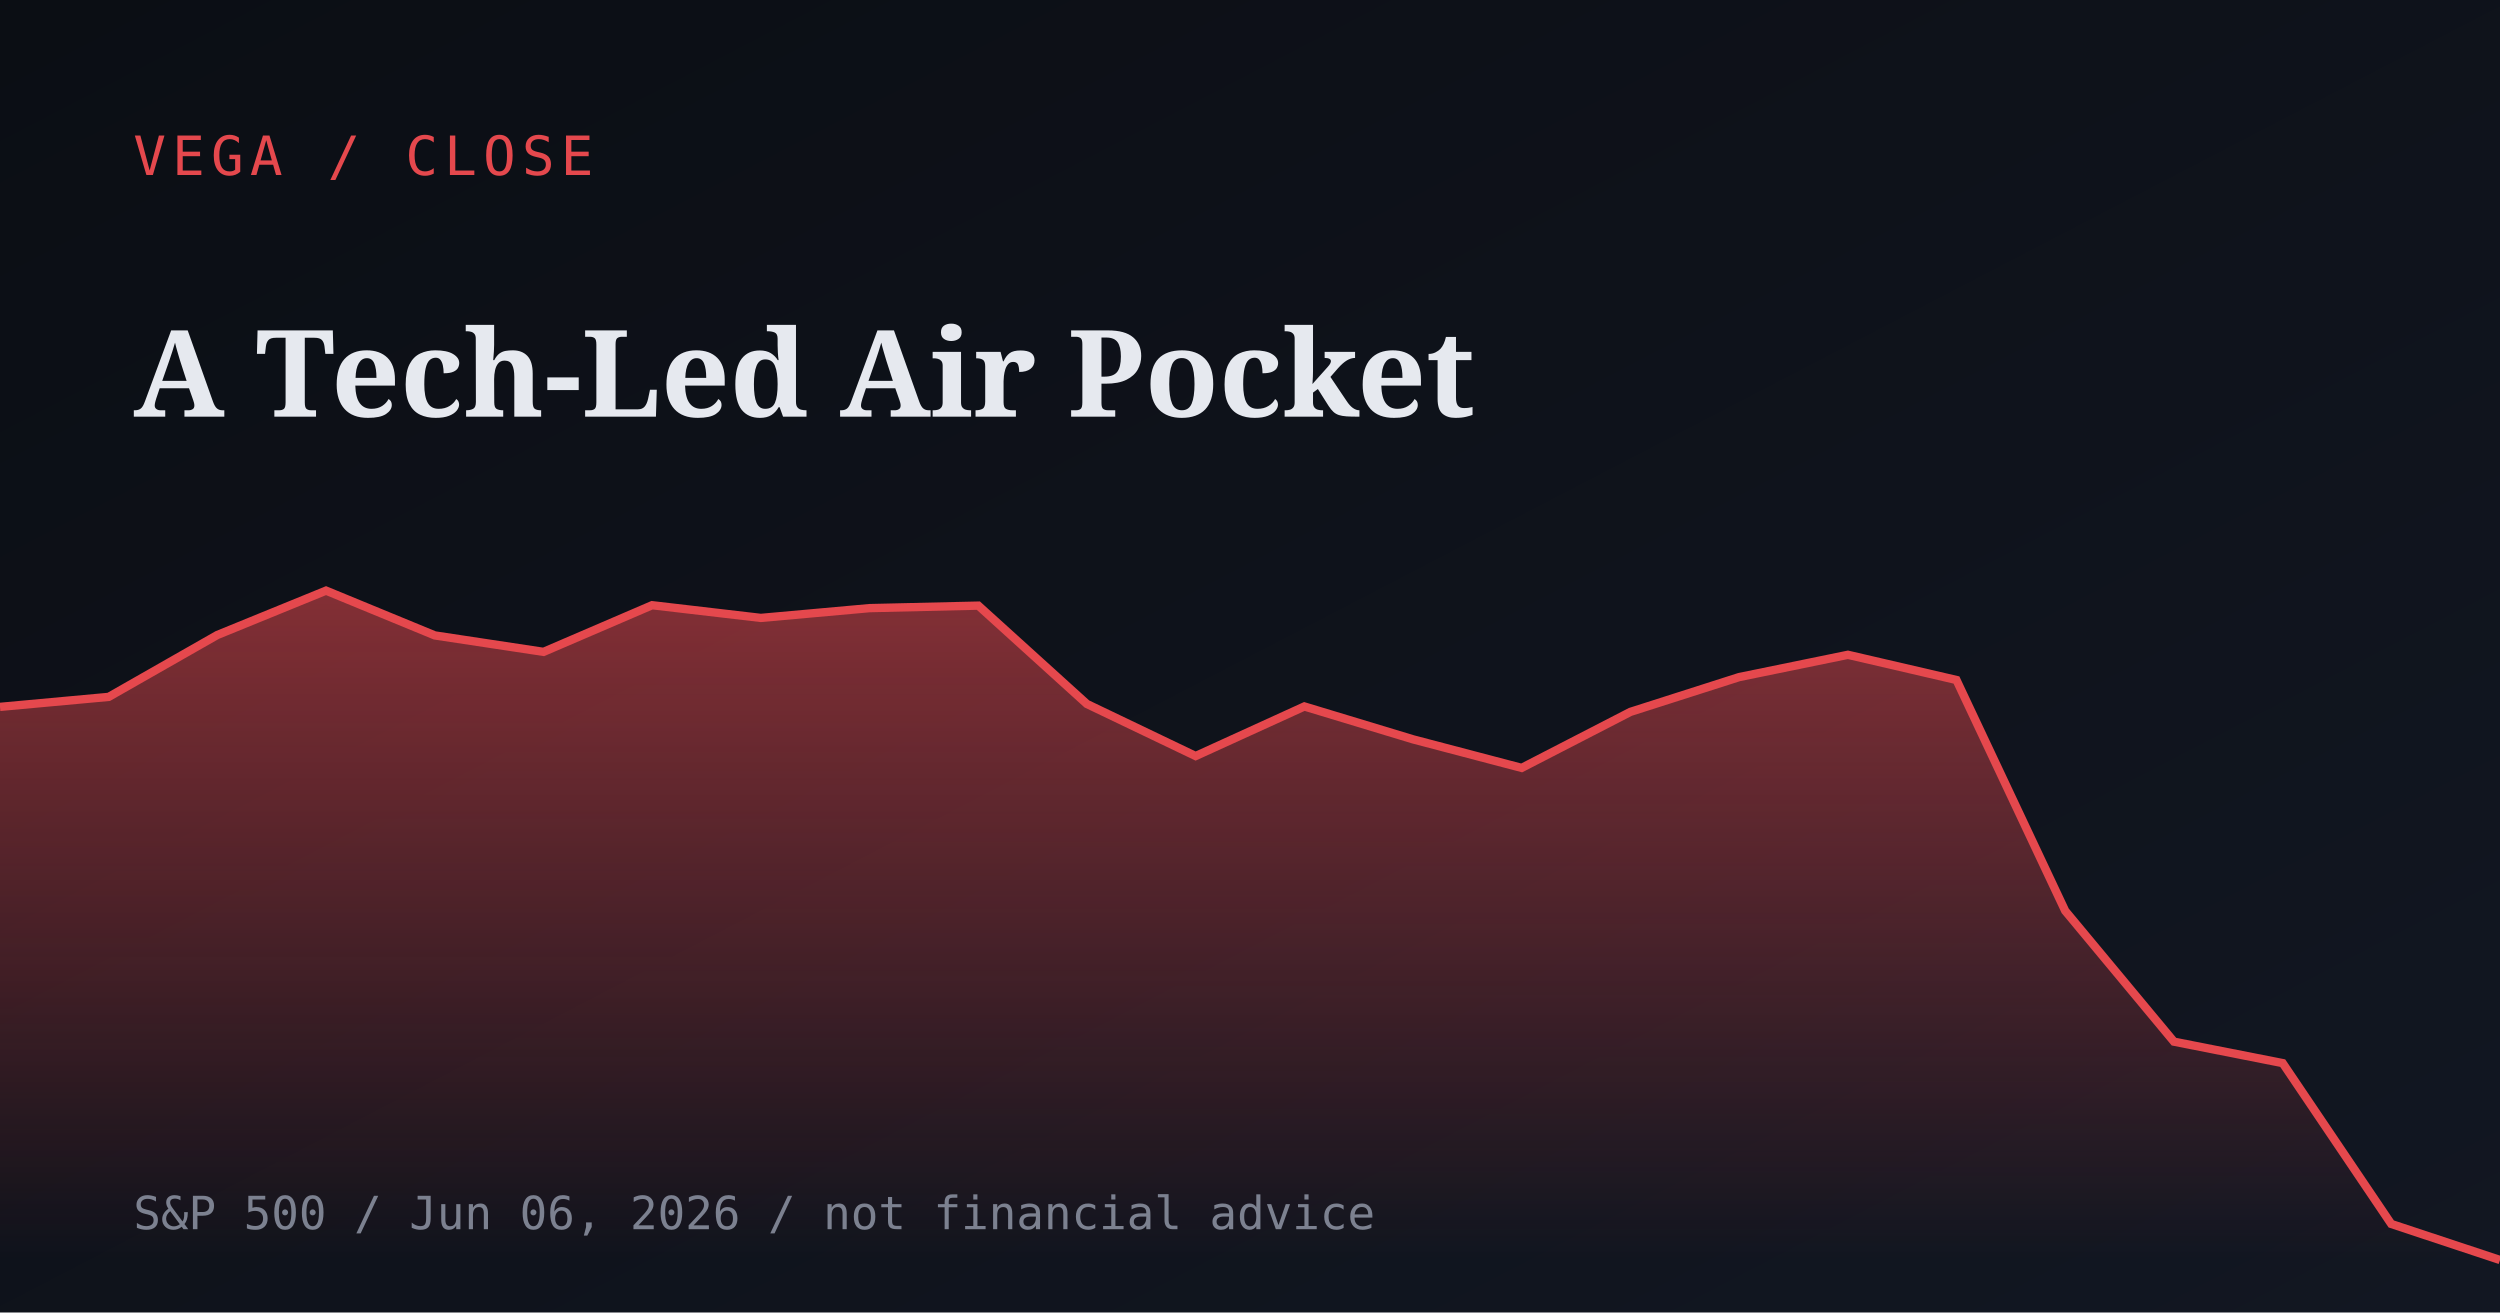
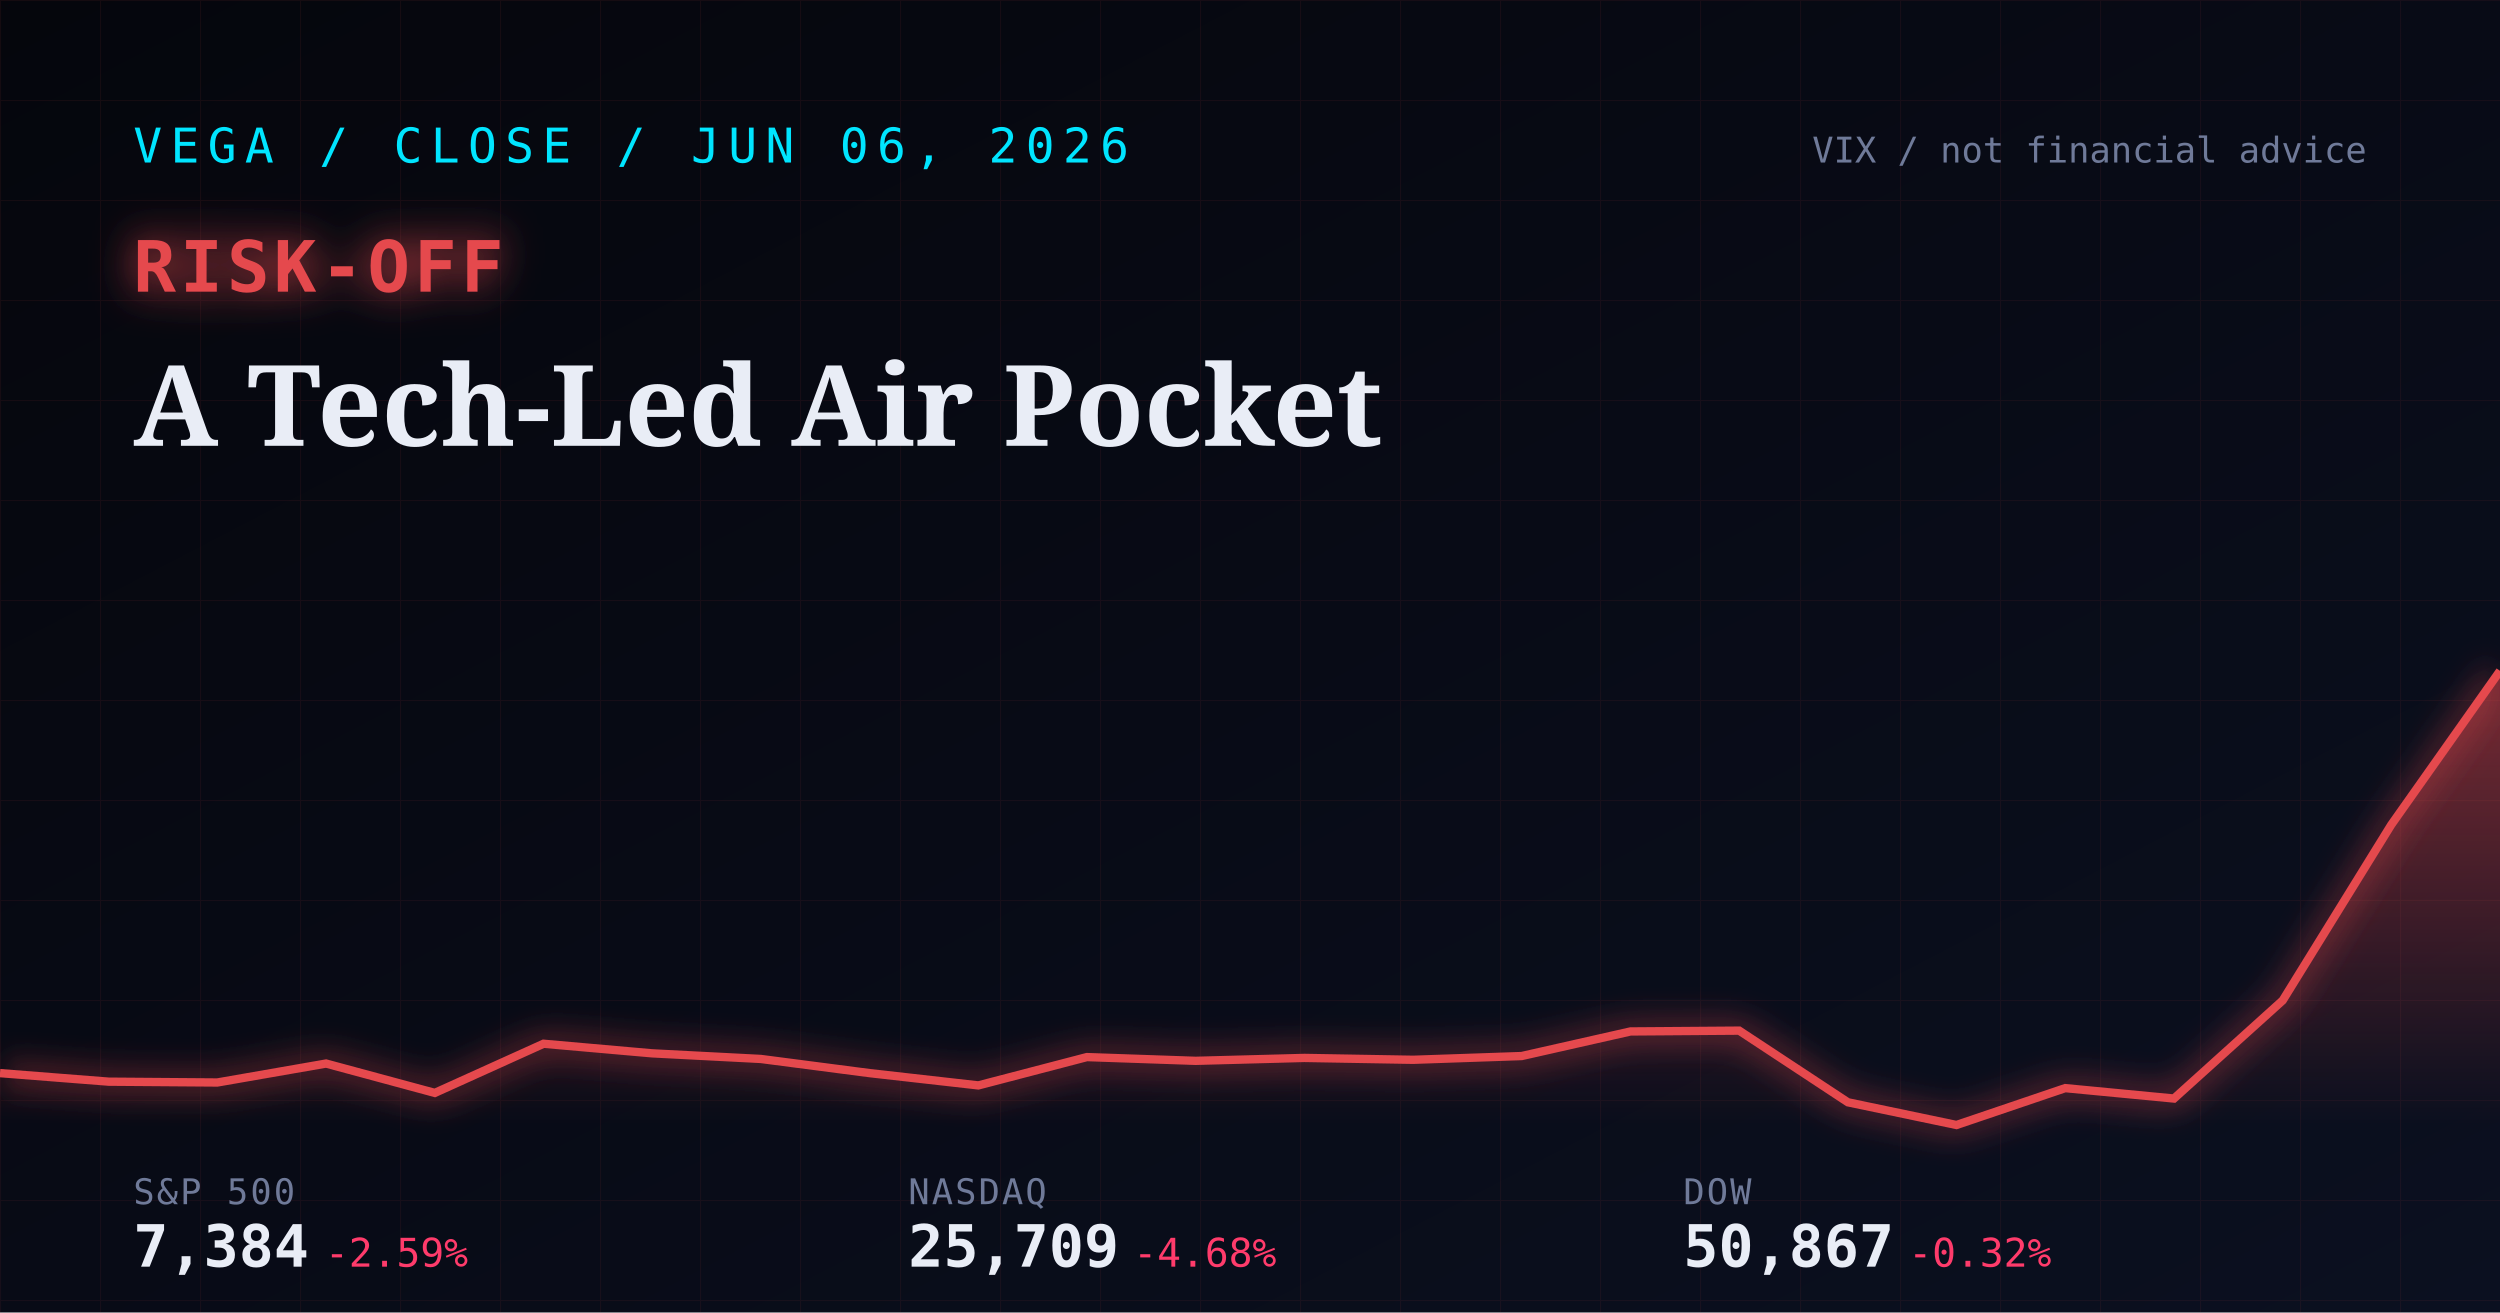
<svg xmlns="http://www.w3.org/2000/svg" viewBox="0 0 1200 630">
  <defs>
    <linearGradient id="bg" x1="0" y1="0" x2="1" y2="1">
-       <stop offset="0" stop-color="#0b0e14" />
-       <stop offset="1" stop-color="#121722" />
+       <stop offset="0" stop-color="#05060c" />
+       <stop offset="1" stop-color="#0b1020" />
    </linearGradient>
    <linearGradient id="ar" x1="0" y1="0" x2="0" y2="1">
-       <stop offset="0" stop-color="#e5484d" stop-opacity="0.55" />
+       <stop offset="0" stop-color="#e5484d" stop-opacity="0.5" />
      <stop offset="1" stop-color="#e5484d" stop-opacity="0" />
    </linearGradient>
+     <pattern id="grid" width="48" height="48" patternUnits="userSpaceOnUse">
+       <path d="M48 0H0V48" fill="none" stroke="#e5484d" stroke-opacity="0.07" stroke-width="1" />
+     </pattern>
  </defs>
  <rect width="1200" height="630" fill="url(#bg)" />
-   <path d="M0.0 339.3 L52.2 334.5 L104.3 304.8 L156.5 283.5 L208.7 305.0 L260.9 312.9 L313.0 290.5 L365.2 296.6 L417.4 291.9 L469.6 290.7 L521.7 337.9 L573.9 362.9 L626.1 339.1 L678.3 354.9 L730.4 368.6 L782.6 341.7 L834.8 325.0 L887.0 314.3 L939.1 326.4 L991.3 437.2 L1043.5 500.0 L1095.7 510.3 L1147.8 587.5 L1200.0 604.8 L1200 604.8 L0 604.8 Z" fill="url(#ar)" />
-   <path d="M0.0 339.3 L52.2 334.5 L104.3 304.8 L156.5 283.5 L208.7 305.0 L260.9 312.9 L313.0 290.5 L365.2 296.6 L417.4 291.9 L469.6 290.7 L521.7 337.9 L573.9 362.9 L626.1 339.1 L678.3 354.9 L730.4 368.6 L782.6 341.7 L834.8 325.0 L887.0 314.3 L939.1 326.4 L991.3 437.2 L1043.5 500.0 L1095.7 510.3 L1147.8 587.5 L1200.0 604.8" fill="none" stroke="#e5484d" stroke-width="4" />
-   <text x="64" y="84" font-family="ui-monospace,monospace" font-size="26" fill="#e5484d" letter-spacing="3">VEGA / CLOSE</text>
-   <text x="64" y="200" font-family="Georgia,serif" font-size="58" font-weight="700" fill="#e6e9ef">
+   <rect width="1200" height="630" fill="url(#grid)" />
+   <path d="M0.0 515.1 L52.2 519.2 L104.3 519.6 L156.5 510.5 L208.7 524.6 L260.9 501.0 L313.0 505.6 L365.2 508.3 L417.4 515.1 L469.6 521.0 L521.7 507.4 L573.9 509.2 L626.1 507.8 L678.3 508.7 L730.4 506.9 L782.6 495.1 L834.8 494.7 L887.0 529.1 L939.1 540.0 L991.3 522.3 L1043.5 527.3 L1095.7 480.2 L1147.8 395.9 L1200.0 322.0 L1200 540.0 L0 540.0 Z" fill="url(#ar)" />
+   <path d="M0.0 515.1 L52.2 519.2 L104.3 519.6 L156.5 510.5 L208.7 524.6 L260.9 501.0 L313.0 505.6 L365.2 508.3 L417.4 515.1 L469.6 521.0 L521.7 507.4 L573.9 509.2 L626.1 507.8 L678.3 508.7 L730.4 506.9 L782.6 495.1 L834.8 494.7 L887.0 529.1 L939.1 540.0 L991.3 522.3 L1043.5 527.3 L1095.7 480.2 L1147.8 395.9 L1200.0 322.0" fill="none" stroke="#e5484d" stroke-width="4" style="filter:drop-shadow(0 0 8px #e5484d)" />
+   <text x="64" y="78" font-family="ui-monospace,monospace" font-size="23" fill="#00e5ff" letter-spacing="4">VEGA / CLOSE / JUN 06, 2026</text>
+   <text x="64" y="140" font-family="ui-monospace,monospace" font-size="34" font-weight="700" fill="#e5484d" letter-spacing="2" style="filter:drop-shadow(0 0 10px #e5484d)">RISK-OFF</text>
+   <text x="64" y="214" font-family="Georgia,serif" font-size="54" font-weight="700" fill="#e9edf6">
    <tspan x="64" dy="0">A Tech-Led Air Pocket</tspan>
  </text>
-   <text x="64" y="590" font-family="ui-monospace,monospace" font-size="22" fill="#7c8190">S&amp;P 500 / Jun 06, 2026 / not financial advice</text>
+   <text x="64" y="578" font-family="ui-monospace,monospace" font-size="17" fill="#6f7a99" letter-spacing="1">S&amp;P 500</text>
+   <text x="64" y="608" font-family="ui-monospace,monospace" font-size="28" font-weight="700" fill="#e9edf6">7,384</text>
+   <text x="156" y="608" font-family="ui-monospace,monospace" font-size="19" fill="#ff3b6b">-2.59%</text>
+   <text x="436" y="578" font-family="ui-monospace,monospace" font-size="17" fill="#6f7a99" letter-spacing="1">NASDAQ</text>
+   <text x="436" y="608" font-family="ui-monospace,monospace" font-size="28" font-weight="700" fill="#e9edf6">25,709</text>
+   <text x="544" y="608" font-family="ui-monospace,monospace" font-size="19" fill="#ff3b6b">-4.68%</text>
+   <text x="808" y="578" font-family="ui-monospace,monospace" font-size="17" fill="#6f7a99" letter-spacing="1">DOW</text>
+   <text x="808" y="608" font-family="ui-monospace,monospace" font-size="28" font-weight="700" fill="#e9edf6">50,867</text>
+   <text x="916" y="608" font-family="ui-monospace,monospace" font-size="19" fill="#ff3b6b">-0.32%</text>
+   <text x="1136" y="78" text-anchor="end" font-family="ui-monospace,monospace" font-size="17" fill="#6f7a99">VIX / not financial advice</text>
</svg>
